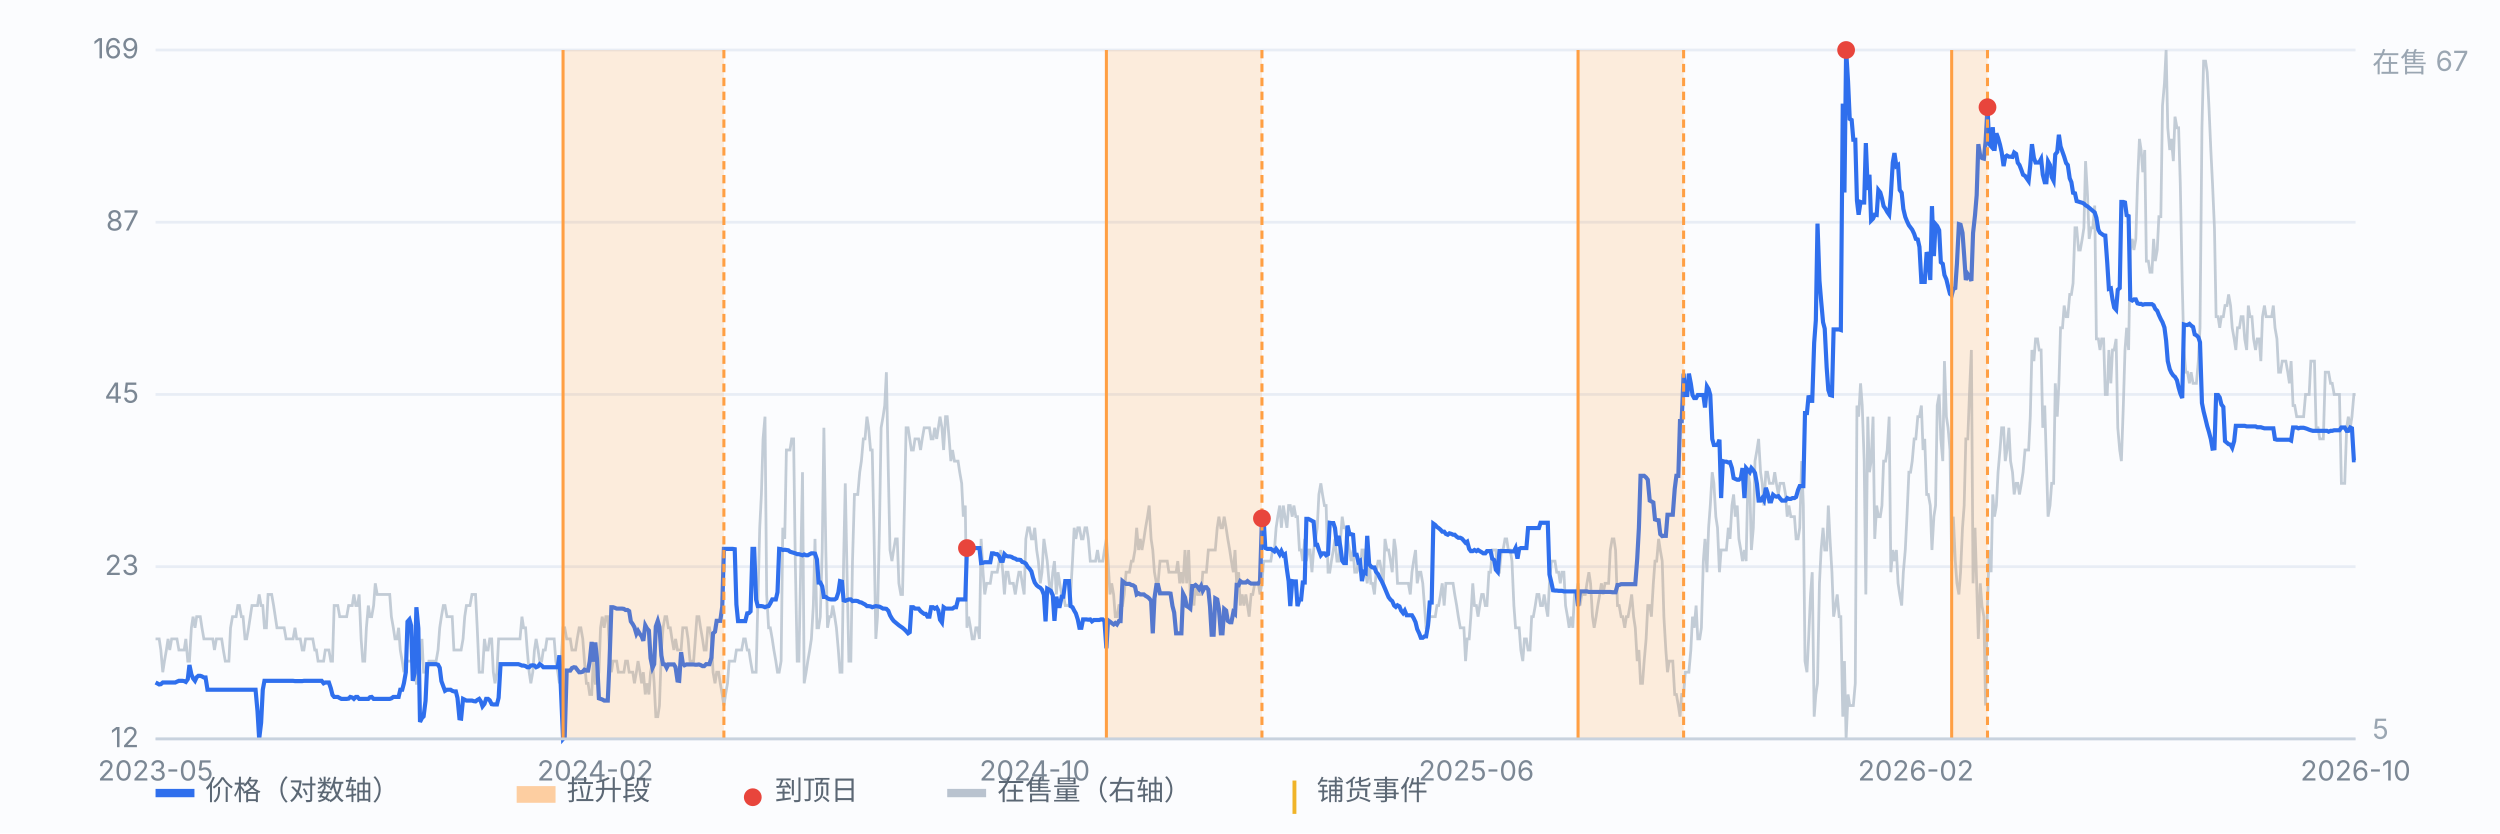
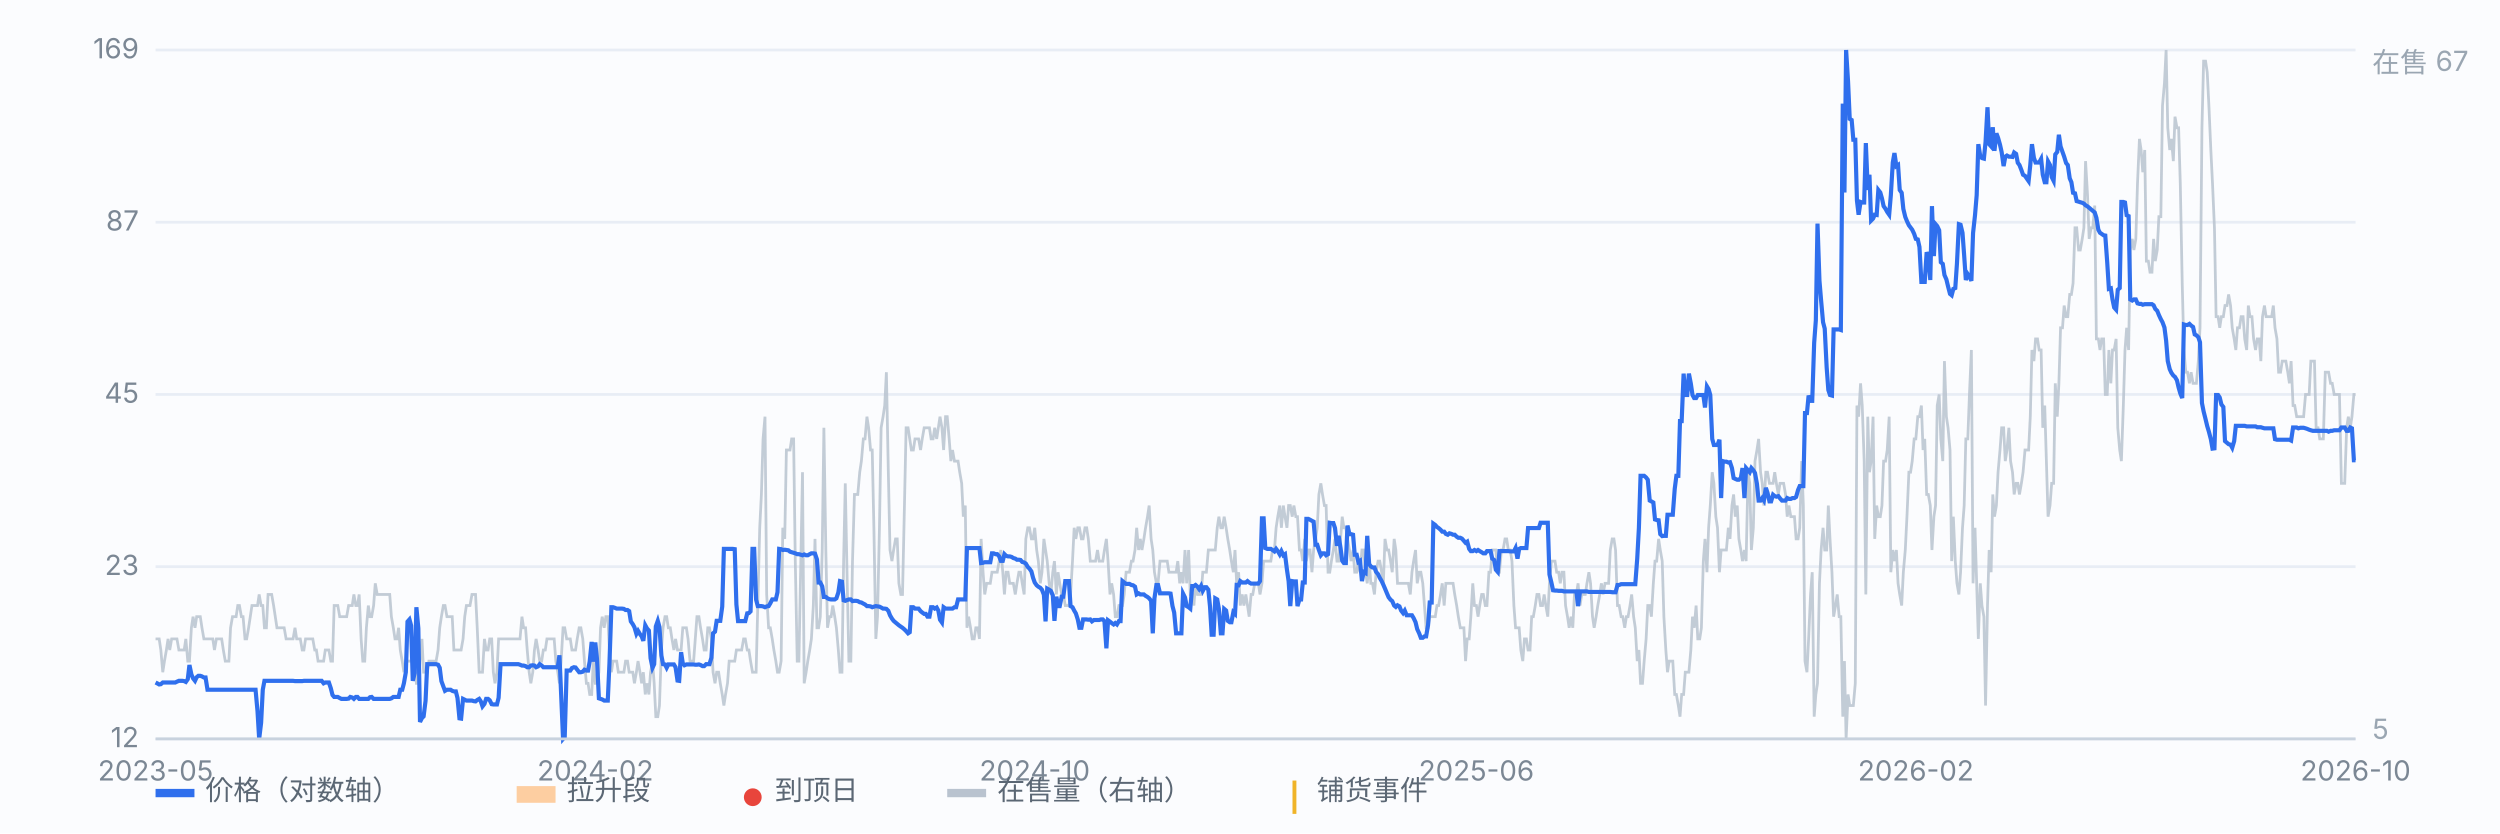
<svg xmlns="http://www.w3.org/2000/svg" viewBox="0 0 900 300" preserveAspectRatio="xMidYMid meet" style="width:100%;max-width:900px;height:auto;display:block" font-family="-apple-system,Segoe UI,Microsoft YaHei,sans-serif" font-size="10">
  <rect x="0" y="0" width="900" height="300" fill="#fbfcfe" />
  <line x1="56" y1="266.0" x2="848" y2="266.0" stroke="#e8edf5" stroke-width="1" />
  <text x="50" y="269.0" text-anchor="end" fill="#7b8794">12</text>
  <line x1="56" y1="204.0" x2="848" y2="204.0" stroke="#e8edf5" stroke-width="1" />
  <text x="50" y="207.0" text-anchor="end" fill="#7b8794">23</text>
  <line x1="56" y1="142.0" x2="848" y2="142.0" stroke="#e8edf5" stroke-width="1" />
  <text x="50" y="145.0" text-anchor="end" fill="#7b8794">45</text>
  <line x1="56" y1="80.0" x2="848" y2="80.0" stroke="#e8edf5" stroke-width="1" />
  <text x="50" y="83.0" text-anchor="end" fill="#7b8794">87</text>
  <line x1="56" y1="18.0" x2="848" y2="18.0" stroke="#e8edf5" stroke-width="1" />
  <text x="50" y="21.0" text-anchor="end" fill="#7b8794">169</text>
  <path d="M56.0 230.0 L56.6 230.0 L57.3 230.0 L57.9 234.0 L58.6 242.0 L59.2 238.0 L59.9 234.0 L60.5 230.0 L61.1 234.0 L61.8 230.0 L62.4 230.0 L63.1 230.0 L63.7 230.0 L64.4 234.0 L65.0 234.0 L65.7 234.0 L66.3 234.0 L66.9 230.0 L67.6 238.0 L68.2 238.0 L68.9 226.0 L69.5 222.0 L70.2 226.0 L70.8 222.0 L71.4 222.0 L72.1 222.0 L72.7 226.0 L73.4 230.0 L74.0 230.0 L74.7 230.0 L75.3 230.0 L75.9 230.0 L76.6 230.0 L77.2 234.0 L77.9 230.0 L78.5 230.0 L79.2 230.0 L79.8 230.0 L80.4 234.0 L81.1 238.0 L81.7 238.0 L82.4 238.0 L83.0 226.0 L83.7 222.0 L84.3 222.0 L85.0 222.0 L85.6 218.0 L86.2 218.0 L86.9 222.0 L87.5 222.0 L88.2 230.0 L88.8 230.0 L89.5 226.0 L90.1 222.0 L90.7 218.0 L91.4 218.0 L92.0 218.0 L92.7 218.0 L93.3 214.0 L94.0 218.0 L94.6 218.0 L95.2 226.0 L95.9 226.0 L96.5 214.0 L97.2 214.0 L97.8 214.0 L98.5 218.0 L99.1 222.0 L99.7 226.0 L100.4 226.0 L101.0 226.0 L101.7 226.0 L102.3 226.0 L103.0 230.0 L103.6 230.0 L104.3 230.0 L104.9 230.0 L105.5 230.0 L106.2 226.0 L106.8 230.0 L107.5 230.0 L108.1 230.0 L108.8 234.0 L109.4 234.0 L110.0 230.0 L110.7 230.0 L111.3 230.0 L112.0 230.0 L112.6 230.0 L113.3 234.0 L113.9 234.0 L114.5 238.0 L115.2 238.0 L115.8 238.0 L116.5 238.0 L117.1 234.0 L117.8 234.0 L118.4 234.0 L119.1 238.0 L119.7 238.0 L120.3 218.0 L121.0 218.0 L121.6 218.0 L122.3 222.0 L122.9 222.0 L123.6 222.0 L124.2 222.0 L124.8 222.0 L125.5 218.0 L126.1 218.0 L126.8 218.0 L127.4 214.0 L128.1 218.0 L128.7 218.0 L129.3 214.0 L130.0 230.0 L130.6 238.0 L131.3 238.0 L131.9 226.0 L132.6 218.0 L133.2 222.0 L133.8 222.0 L134.5 218.0 L135.1 210.0 L135.8 214.0 L136.4 214.0 L137.1 214.0 L137.7 214.0 L138.4 214.0 L139.0 214.0 L139.6 214.0 L140.3 214.0 L140.9 222.0 L141.6 226.0 L142.2 230.0 L142.9 230.0 L143.5 226.0 L144.1 234.0 L144.8 238.0 L145.4 242.0 L146.1 238.0 L146.7 238.0 L147.4 238.0 L148.0 238.0 L148.6 238.0 L149.3 230.0 L149.9 246.0 L150.6 246.0 L151.2 238.0 L151.9 230.0 L152.5 242.0 L153.2 242.0 L153.8 242.0 L154.4 238.0 L155.1 238.0 L155.7 238.0 L156.4 238.0 L157.0 238.0 L157.7 234.0 L158.3 226.0 L158.9 222.0 L159.6 218.0 L160.2 218.0 L160.9 222.0 L161.5 222.0 L162.2 222.0 L162.8 222.0 L163.4 234.0 L164.1 234.0 L164.7 234.0 L165.4 234.0 L166.0 234.0 L166.7 230.0 L167.3 222.0 L167.9 218.0 L168.6 218.0 L169.2 218.0 L169.9 214.0 L170.5 214.0 L171.2 214.0 L171.8 226.0 L172.5 242.0 L173.1 242.0 L173.7 242.0 L174.4 230.0 L175.0 234.0 L175.7 234.0 L176.3 230.0 L177.0 230.0 L177.6 242.0 L178.2 246.0 L178.9 242.0 L179.5 230.0 L180.2 230.0 L180.8 230.0 L181.5 230.0 L182.1 230.0 L182.7 230.0 L183.4 230.0 L184.0 230.0 L184.7 230.0 L185.3 230.0 L186.0 230.0 L186.6 230.0 L187.2 230.0 L187.9 222.0 L188.5 226.0 L189.2 226.0 L189.8 234.0 L190.5 242.0 L191.1 246.0 L191.8 242.0 L192.4 234.0 L193.0 230.0 L193.7 234.0 L194.3 238.0 L195.0 238.0 L195.6 234.0 L196.3 234.0 L196.9 230.0 L197.5 230.0 L198.2 230.0 L198.8 230.0 L199.5 230.0 L200.1 238.0 L200.8 242.0 L201.4 246.0 L202.0 238.0 L202.7 226.0 L203.3 226.0 L204.0 230.0 L204.6 230.0 L205.3 230.0 L205.9 234.0 L206.6 234.0 L207.2 234.0 L207.8 230.0 L208.5 226.0 L209.1 226.0 L209.8 230.0 L210.4 238.0 L211.1 246.0 L211.7 246.0 L212.3 250.0 L213.0 250.0 L213.6 238.0 L214.3 246.0 L214.9 246.0 L215.6 242.0 L216.2 226.0 L216.8 222.0 L217.5 226.0 L218.1 222.0 L218.8 222.0 L219.4 234.0 L220.1 242.0 L220.7 238.0 L221.3 238.0 L222.0 238.0 L222.6 242.0 L223.3 242.0 L223.9 242.0 L224.6 242.0 L225.2 238.0 L225.9 238.0 L226.5 242.0 L227.1 242.0 L227.8 242.0 L228.4 246.0 L229.1 242.0 L229.7 238.0 L230.4 242.0 L231.0 246.0 L231.6 242.0 L232.3 250.0 L232.9 246.0 L233.6 250.0 L234.2 242.0 L234.9 238.0 L235.5 246.0 L236.1 258.0 L236.8 258.0 L237.4 254.0 L238.1 234.0 L238.7 226.0 L239.4 222.0 L240.0 222.0 L240.6 226.0 L241.3 226.0 L241.9 230.0 L242.6 234.0 L243.2 230.0 L243.9 234.0 L244.5 234.0 L245.2 234.0 L245.8 226.0 L246.4 226.0 L247.1 226.0 L247.7 230.0 L248.4 238.0 L249.0 238.0 L249.7 238.0 L250.3 230.0 L250.9 222.0 L251.6 222.0 L252.2 226.0 L252.9 230.0 L253.5 234.0 L254.2 234.0 L254.8 226.0 L255.4 226.0 L256.1 230.0 L256.7 242.0 L257.4 246.0 L258.0 242.0 L258.7 242.0 L259.3 246.0 L260.0 250.0 L260.6 254.0 L261.2 250.0 L261.9 246.0 L262.5 238.0 L263.2 238.0 L263.8 238.0 L264.5 238.0 L265.1 234.0 L265.7 234.0 L266.4 234.0 L267.0 234.0 L267.7 230.0 L268.3 230.0 L269.0 234.0 L269.6 234.0 L270.2 238.0 L270.9 242.0 L271.5 242.0 L272.2 242.0 L272.8 218.0 L273.5 190.0 L274.1 178.0 L274.7 158.0 L275.4 150.0 L276.0 214.0 L276.7 226.0 L277.3 226.0 L278.0 230.0 L278.6 234.0 L279.3 238.0 L279.9 242.0 L280.5 242.0 L281.2 238.0 L281.8 190.0 L282.5 194.0 L283.1 162.0 L283.8 162.0 L284.4 162.0 L285.0 158.0 L285.7 158.0 L286.3 202.0 L287.0 238.0 L287.6 238.0 L288.3 202.0 L288.9 170.0 L289.5 246.0 L290.2 242.0 L290.8 238.0 L291.5 234.0 L292.1 230.0 L292.8 218.0 L293.4 194.0 L294.1 226.0 L294.7 226.0 L295.3 222.0 L296.0 198.0 L296.6 154.0 L297.3 198.0 L297.9 226.0 L298.6 222.0 L299.2 222.0 L299.8 218.0 L300.5 222.0 L301.1 226.0 L301.8 234.0 L302.4 242.0 L303.1 242.0 L303.7 202.0 L304.3 174.0 L305.0 210.0 L305.6 238.0 L306.3 238.0 L306.9 202.0 L307.6 178.0 L308.2 178.0 L308.8 178.0 L309.5 170.0 L310.1 166.0 L310.8 158.0 L311.4 158.0 L312.1 150.0 L312.7 154.0 L313.4 162.0 L314.0 162.0 L314.6 190.0 L315.3 230.0 L315.9 222.0 L316.6 190.0 L317.2 154.0 L317.9 150.0 L318.5 146.0 L319.1 134.0 L319.8 170.0 L320.4 198.0 L321.1 202.0 L321.7 198.0 L322.4 194.0 L323.0 194.0 L323.6 210.0 L324.3 214.0 L324.9 214.0 L325.6 182.0 L326.2 154.0 L326.9 154.0 L327.5 158.0 L328.1 162.0 L328.8 162.0 L329.4 158.0 L330.1 158.0 L330.7 158.0 L331.4 162.0 L332.0 158.0 L332.7 154.0 L333.3 154.0 L333.9 154.0 L334.6 154.0 L335.2 158.0 L335.9 158.0 L336.5 154.0 L337.2 158.0 L337.8 154.0 L338.4 150.0 L339.1 154.0 L339.7 162.0 L340.4 150.0 L341.0 150.0 L341.7 158.0 L342.3 166.0 L342.9 162.0 L343.6 166.0 L344.2 166.0 L344.9 166.0 L345.5 170.0 L346.2 174.0 L346.8 186.0 L347.5 182.0 L348.1 226.0 L348.7 222.0 L349.4 226.0 L350.0 230.0 L350.7 230.0 L351.3 226.0 L352.0 226.0 L352.6 230.0 L353.2 194.0 L353.9 206.0 L354.5 214.0 L355.2 210.0 L355.8 210.0 L356.5 210.0 L357.1 206.0 L357.7 206.0 L358.4 206.0 L359.0 206.0 L359.7 202.0 L360.3 198.0 L361.0 206.0 L361.6 214.0 L362.2 206.0 L362.9 206.0 L363.5 210.0 L364.2 210.0 L364.8 210.0 L365.5 214.0 L366.1 210.0 L366.8 206.0 L367.4 206.0 L368.0 210.0 L368.7 214.0 L369.3 194.0 L370.0 190.0 L370.6 190.0 L371.3 194.0 L371.9 194.0 L372.5 190.0 L373.2 198.0 L373.8 202.0 L374.5 210.0 L375.1 206.0 L375.8 194.0 L376.4 198.0 L377.0 202.0 L377.7 210.0 L378.3 214.0 L379.0 206.0 L379.6 202.0 L380.3 214.0 L380.9 206.0 L381.5 210.0 L382.2 214.0 L382.8 214.0 L383.5 218.0 L384.1 218.0 L384.8 218.0 L385.4 214.0 L386.1 202.0 L386.7 190.0 L387.3 194.0 L388.0 190.0 L388.6 190.0 L389.3 194.0 L389.9 194.0 L390.6 190.0 L391.2 190.0 L391.8 194.0 L392.5 202.0 L393.1 202.0 L393.8 202.0 L394.4 202.0 L395.1 198.0 L395.7 202.0 L396.3 202.0 L397.0 202.0 L397.6 198.0 L398.3 194.0 L398.9 202.0 L399.6 214.0 L400.2 210.0 L400.9 214.0 L401.5 222.0 L402.1 222.0 L402.8 218.0 L403.4 218.0 L404.1 218.0 L404.7 214.0 L405.4 206.0 L406.0 206.0 L406.6 206.0 L407.3 202.0 L407.9 202.0 L408.6 198.0 L409.2 190.0 L409.9 198.0 L410.5 194.0 L411.1 198.0 L411.8 194.0 L412.4 190.0 L413.1 186.0 L413.7 182.0 L414.4 194.0 L415.0 198.0 L415.6 206.0 L416.3 210.0 L416.9 210.0 L417.6 202.0 L418.2 202.0 L418.9 202.0 L419.5 202.0 L420.2 202.0 L420.8 206.0 L421.4 206.0 L422.1 206.0 L422.7 206.0 L423.4 206.0 L424.0 202.0 L424.7 210.0 L425.3 206.0 L425.9 210.0 L426.6 198.0 L427.2 210.0 L427.9 198.0 L428.5 214.0 L429.2 214.0 L429.8 218.0 L430.4 210.0 L431.1 214.0 L431.7 214.0 L432.4 214.0 L433.0 206.0 L433.7 206.0 L434.3 206.0 L435.0 198.0 L435.6 198.0 L436.2 198.0 L436.9 198.0 L437.5 198.0 L438.2 190.0 L438.8 186.0 L439.5 190.0 L440.1 190.0 L440.7 186.0 L441.4 190.0 L442.0 194.0 L442.7 198.0 L443.3 202.0 L444.0 206.0 L444.6 198.0 L445.2 210.0 L445.9 206.0 L446.5 218.0 L447.2 214.0 L447.8 218.0 L448.5 214.0 L449.1 218.0 L449.7 222.0 L450.4 214.0 L451.0 214.0 L451.7 210.0 L452.3 210.0 L453.0 210.0 L453.6 214.0 L454.3 210.0 L454.9 202.0 L455.5 202.0 L456.2 202.0 L456.8 202.0 L457.5 202.0 L458.1 198.0 L458.8 198.0 L459.4 190.0 L460.0 186.0 L460.7 182.0 L461.3 190.0 L462.0 182.0 L462.6 186.0 L463.3 190.0 L463.9 182.0 L464.5 182.0 L465.2 186.0 L465.8 182.0 L466.5 186.0 L467.1 186.0 L467.8 198.0 L468.4 198.0 L469.0 202.0 L469.7 194.0 L470.3 202.0 L471.0 198.0 L471.6 198.0 L472.3 206.0 L472.9 198.0 L473.6 194.0 L474.2 190.0 L474.8 178.0 L475.5 174.0 L476.1 178.0 L476.8 182.0 L477.4 182.0 L478.1 206.0 L478.7 206.0 L479.3 202.0 L480.0 198.0 L480.6 194.0 L481.3 202.0 L481.9 202.0 L482.6 194.0 L483.2 186.0 L483.8 190.0 L484.5 190.0 L485.1 194.0 L485.8 198.0 L486.4 202.0 L487.1 198.0 L487.7 206.0 L488.4 206.0 L489.0 202.0 L489.6 206.0 L490.3 198.0 L490.9 198.0 L491.6 206.0 L492.2 210.0 L492.9 202.0 L493.5 210.0 L494.1 210.0 L494.8 214.0 L495.4 206.0 L496.1 202.0 L496.7 202.0 L497.4 206.0 L498.0 210.0 L498.6 194.0 L499.3 198.0 L499.9 198.0 L500.6 202.0 L501.2 206.0 L501.9 194.0 L502.5 198.0 L503.1 210.0 L503.8 210.0 L504.4 210.0 L505.1 210.0 L505.7 210.0 L506.4 210.0 L507.0 210.0 L507.7 214.0 L508.3 206.0 L508.9 202.0 L509.6 198.0 L510.2 210.0 L510.9 206.0 L511.5 206.0 L512.2 210.0 L512.8 218.0 L513.4 226.0 L514.1 226.0 L514.7 222.0 L515.4 222.0 L516.0 222.0 L516.7 222.0 L517.3 218.0 L517.9 218.0 L518.6 214.0 L519.2 210.0 L519.9 218.0 L520.5 210.0 L521.2 210.0 L521.8 210.0 L522.5 210.0 L523.1 210.0 L523.7 214.0 L524.4 218.0 L525.0 222.0 L525.7 226.0 L526.3 226.0 L527.0 226.0 L527.6 238.0 L528.2 230.0 L528.9 230.0 L529.5 222.0 L530.2 210.0 L530.8 218.0 L531.5 218.0 L532.1 222.0 L532.7 218.0 L533.4 214.0 L534.0 214.0 L534.7 218.0 L535.3 218.0 L536.0 206.0 L536.6 206.0 L537.2 198.0 L537.9 198.0 L538.5 198.0 L539.2 206.0 L539.8 206.0 L540.5 198.0 L541.1 198.0 L541.8 194.0 L542.4 194.0 L543.0 198.0 L543.7 198.0 L544.3 202.0 L545.0 218.0 L545.6 226.0 L546.3 226.0 L546.9 226.0 L547.5 234.0 L548.2 238.0 L548.8 230.0 L549.5 230.0 L550.1 234.0 L550.8 234.0 L551.4 222.0 L552.0 222.0 L552.7 218.0 L553.3 214.0 L554.0 214.0 L554.6 218.0 L555.3 218.0 L555.9 214.0 L556.5 218.0 L557.2 222.0 L557.8 210.0 L558.5 202.0 L559.1 202.0 L559.8 202.0 L560.4 206.0 L561.1 206.0 L561.7 210.0 L562.3 206.0 L563.0 206.0 L563.6 218.0 L564.3 222.0 L564.9 226.0 L565.6 222.0 L566.2 226.0 L566.8 214.0 L567.5 214.0 L568.1 210.0 L568.8 218.0 L569.4 214.0 L570.1 214.0 L570.7 214.0 L571.3 210.0 L572.0 206.0 L572.6 210.0 L573.3 222.0 L573.9 226.0 L574.6 222.0 L575.2 218.0 L575.9 214.0 L576.5 210.0 L577.1 214.0 L577.8 210.0 L578.4 210.0 L579.1 210.0 L579.7 198.0 L580.4 194.0 L581.0 194.0 L581.6 198.0 L582.3 218.0 L582.9 218.0 L583.6 222.0 L584.2 222.0 L584.9 226.0 L585.5 222.0 L586.1 222.0 L586.8 218.0 L587.4 214.0 L588.1 222.0 L588.7 226.0 L589.4 238.0 L590.0 234.0 L590.6 246.0 L591.3 246.0 L591.9 238.0 L592.6 230.0 L593.2 218.0 L593.9 218.0 L594.5 222.0 L595.2 210.0 L595.8 202.0 L596.4 202.0 L597.1 194.0 L597.7 198.0 L598.4 202.0 L599.0 222.0 L599.7 234.0 L600.3 242.0 L600.9 238.0 L601.6 238.0 L602.2 238.0 L602.9 250.0 L603.5 250.0 L604.2 254.0 L604.8 258.0 L605.4 250.0 L606.1 250.0 L606.7 242.0 L607.4 242.0 L608.0 242.0 L608.7 234.0 L609.3 222.0 L609.9 226.0 L610.6 218.0 L611.2 230.0 L611.9 230.0 L612.5 226.0 L613.2 202.0 L613.8 194.0 L614.5 206.0 L615.1 190.0 L615.7 182.0 L616.4 170.0 L617.0 174.0 L617.7 186.0 L618.3 190.0 L619.0 206.0 L619.6 198.0 L620.2 198.0 L620.9 198.0 L621.5 198.0 L622.2 190.0 L622.8 194.0 L623.5 182.0 L624.1 178.0 L624.7 186.0 L625.4 182.0 L626.0 194.0 L626.7 198.0 L627.3 202.0 L628.0 198.0 L628.6 202.0 L629.3 170.0 L629.9 174.0 L630.5 198.0 L631.2 190.0 L631.8 166.0 L632.5 162.0 L633.1 158.0 L633.8 170.0 L634.4 174.0 L635.0 182.0 L635.7 170.0 L636.3 170.0 L637.0 174.0 L637.6 174.0 L638.3 174.0 L638.9 170.0 L639.5 174.0 L640.2 178.0 L640.8 174.0 L641.5 174.0 L642.1 174.0 L642.8 178.0 L643.4 186.0 L644.0 182.0 L644.7 186.0 L645.3 186.0 L646.0 186.0 L646.6 194.0 L647.3 194.0 L647.9 190.0 L648.6 166.0 L649.2 182.0 L649.8 238.0 L650.5 242.0 L651.1 230.0 L651.8 214.0 L652.4 206.0 L653.1 258.0 L653.7 250.0 L654.3 246.0 L655.0 210.0 L655.6 198.0 L656.3 190.0 L656.9 198.0 L657.6 198.0 L658.2 182.0 L658.8 194.0 L659.5 206.0 L660.1 222.0 L660.8 218.0 L661.4 214.0 L662.1 222.0 L662.7 222.0 L663.4 258.0 L664.0 238.0 L664.6 266.0 L665.3 250.0 L665.9 254.0 L666.6 254.0 L667.2 254.0 L667.9 246.0 L668.5 146.0 L669.1 150.0 L669.8 138.0 L670.4 146.0 L671.1 166.0 L671.7 214.0 L672.4 150.0 L673.0 170.0 L673.6 166.0 L674.3 150.0 L674.9 194.0 L675.6 182.0 L676.2 186.0 L676.9 186.0 L677.5 182.0 L678.1 166.0 L678.8 166.0 L679.4 162.0 L680.1 150.0 L680.7 206.0 L681.4 198.0 L682.0 202.0 L682.7 198.0 L683.3 210.0 L683.9 214.0 L684.6 218.0 L685.2 206.0 L685.9 198.0 L686.5 186.0 L687.2 170.0 L687.8 170.0 L688.4 166.0 L689.1 158.0 L689.7 158.0 L690.4 150.0 L691.0 150.0 L691.7 146.0 L692.3 162.0 L692.9 158.0 L693.6 178.0 L694.2 178.0 L694.9 182.0 L695.5 198.0 L696.2 186.0 L696.8 182.0 L697.4 146.0 L698.1 142.0 L698.7 158.0 L699.4 166.0 L700.0 130.0 L700.7 150.0 L701.3 154.0 L702.0 162.0 L702.6 202.0 L703.2 186.0 L703.9 202.0 L704.5 210.0 L705.2 214.0 L705.8 206.0 L706.5 190.0 L707.1 182.0 L707.7 158.0 L708.4 158.0 L709.0 142.0 L709.7 126.0 L710.3 210.0 L711.0 190.0 L711.6 210.0 L712.2 230.0 L712.9 210.0 L713.5 218.0 L714.2 222.0 L714.8 254.0 L715.5 218.0 L716.1 198.0 L716.8 206.0 L717.4 178.0 L718.0 186.0 L718.7 182.0 L719.3 170.0 L720.0 162.0 L720.6 154.0 L721.3 154.0 L721.9 166.0 L722.5 162.0 L723.2 154.0 L723.8 166.0 L724.5 170.0 L725.1 178.0 L725.8 174.0 L726.4 174.0 L727.0 178.0 L727.7 174.0 L728.3 170.0 L729.0 162.0 L729.6 162.0 L730.3 162.0 L730.9 150.0 L731.5 126.0 L732.2 130.0 L732.8 122.0 L733.5 122.0 L734.1 126.0 L734.8 126.0 L735.4 154.0 L736.1 146.0 L736.7 166.0 L737.3 186.0 L738.0 182.0 L738.6 174.0 L739.3 174.0 L739.9 138.0 L740.6 150.0 L741.2 138.0 L741.8 118.0 L742.5 118.0 L743.1 110.0 L743.8 114.0 L744.4 114.0 L745.1 106.0 L745.7 106.0 L746.3 102.0 L747.0 82.0 L747.6 82.0 L748.3 90.0 L748.9 90.0 L749.6 86.0 L750.2 82.0 L750.8 58.0 L751.5 70.0 L752.1 86.0 L752.8 82.0 L753.4 82.0 L754.1 74.0 L754.7 122.0 L755.4 122.0 L756.0 126.0 L756.6 122.0 L757.3 122.0 L757.9 142.0 L758.6 142.0 L759.2 126.0 L759.9 138.0 L760.5 126.0 L761.1 126.0 L761.8 122.0 L762.4 154.0 L763.1 162.0 L763.7 166.0 L764.4 146.0 L765.0 126.0 L765.6 118.0 L766.3 126.0 L766.9 90.0 L767.6 86.0 L768.2 90.0 L768.9 86.0 L769.5 66.0 L770.2 50.0 L770.8 54.0 L771.4 62.0 L772.1 54.0 L772.7 94.0 L773.4 94.0 L774.0 98.0 L774.7 98.0 L775.3 86.0 L775.9 94.0 L776.6 90.0 L777.2 78.0 L777.9 78.0 L778.5 38.0 L779.2 30.0 L779.8 18.0 L780.4 46.0 L781.1 54.0 L781.7 50.0 L782.4 58.0 L783.0 42.0 L783.7 46.0 L784.3 46.0 L784.9 66.0 L785.6 102.0 L786.2 126.0 L786.9 134.0 L787.5 134.0 L788.2 138.0 L788.8 134.0 L789.5 138.0 L790.1 138.0 L790.7 138.0 L791.4 130.0 L792.0 118.0 L792.7 46.0 L793.3 22.0 L794.0 22.0 L794.6 26.0 L795.2 38.0 L795.9 54.0 L796.5 66.0 L797.2 82.0 L797.8 114.0 L798.5 114.0 L799.1 118.0 L799.7 114.0 L800.4 114.0 L801.0 110.0 L801.7 110.0 L802.3 106.0 L803.0 110.0 L803.6 118.0 L804.3 122.0 L804.9 126.0 L805.5 118.0 L806.2 118.0 L806.8 114.0 L807.5 114.0 L808.1 122.0 L808.8 126.0 L809.4 110.0 L810.0 114.0 L810.7 114.0 L811.3 122.0 L812.0 126.0 L812.6 122.0 L813.3 122.0 L813.9 130.0 L814.5 114.0 L815.2 110.0 L815.8 114.0 L816.5 114.0 L817.1 114.0 L817.8 114.0 L818.4 110.0 L819.0 118.0 L819.7 122.0 L820.3 134.0 L821.0 134.0 L821.6 130.0 L822.3 130.0 L822.9 130.0 L823.6 134.0 L824.2 138.0 L824.8 130.0 L825.5 146.0 L826.1 146.0 L826.8 150.0 L827.4 150.0 L828.1 150.0 L828.7 150.0 L829.3 150.0 L830.0 142.0 L830.6 142.0 L831.3 142.0 L831.9 130.0 L832.6 130.0 L833.2 130.0 L833.8 154.0 L834.5 154.0 L835.1 158.0 L835.8 158.0 L836.4 158.0 L837.1 134.0 L837.7 134.0 L838.3 134.0 L839.0 138.0 L839.6 138.0 L840.3 142.0 L840.9 142.0 L841.6 142.0 L842.2 142.0 L842.9 174.0 L843.5 174.0 L844.1 174.0 L844.8 154.0 L845.4 150.0 L846.1 154.0 L846.7 150.0 L847.4 142.0 L848.0 142.0" fill="none" stroke="#b9c3cf" stroke-width="1" opacity="0.85" />
  <text x="854" y="26" fill="#9aa6b2">在售 67</text>
  <text x="854" y="266" fill="#9aa6b2">5</text>
  <path d="M56.0 245.7 L56.6 246.0 L57.3 246.4 L57.9 246.3 L58.6 245.7 L59.2 245.7 L59.9 245.7 L60.5 245.7 L61.1 245.7 L61.8 245.7 L62.4 245.7 L63.1 245.7 L63.7 245.4 L64.4 245.1 L65.0 245.1 L65.7 245.1 L66.3 245.2 L66.9 245.5 L67.6 244.5 L68.2 239.4 L68.9 242.8 L69.5 244.2 L70.2 245.1 L70.8 243.8 L71.4 243.3 L72.1 243.3 L72.7 243.5 L73.4 243.9 L74.0 243.9 L74.7 248.3 L75.3 248.3 L75.9 248.3 L76.6 248.3 L77.2 248.3 L77.9 248.3 L78.5 248.3 L79.2 248.3 L79.8 248.3 L80.4 248.3 L81.1 248.3 L81.7 248.3 L82.4 248.3 L83.0 248.3 L83.7 248.3 L84.3 248.3 L85.0 248.3 L85.6 248.3 L86.2 248.3 L86.9 248.3 L87.5 248.3 L88.2 248.3 L88.8 248.3 L89.5 248.3 L90.1 248.3 L90.7 248.3 L91.4 248.3 L92.0 248.3 L92.7 256.0 L93.3 266.0 L94.0 260.2 L94.6 248.3 L95.2 245.1 L95.9 245.1 L96.5 245.1 L97.2 245.1 L97.8 245.1 L98.5 245.1 L99.1 245.1 L99.7 245.1 L100.4 245.1 L101.0 245.1 L101.7 245.1 L102.3 245.1 L103.0 245.1 L103.6 245.1 L104.3 245.1 L104.9 245.1 L105.5 245.1 L106.2 245.2 L106.8 245.2 L107.5 245.2 L108.1 245.2 L108.8 245.2 L109.4 245.1 L110.0 245.1 L110.7 245.1 L111.3 245.1 L112.0 245.1 L112.6 245.1 L113.3 245.1 L113.9 245.1 L114.5 245.1 L115.2 245.1 L115.8 245.1 L116.5 246.0 L117.1 245.7 L117.8 245.7 L118.4 245.7 L119.1 247.8 L119.7 250.2 L120.3 250.9 L121.0 250.9 L121.6 250.9 L122.3 251.3 L122.9 251.6 L123.6 251.6 L124.2 251.6 L124.8 251.6 L125.5 251.5 L126.1 250.9 L126.8 251.1 L127.4 251.6 L128.1 250.9 L128.7 250.9 L129.3 251.6 L130.0 251.6 L130.6 251.6 L131.3 251.6 L131.9 251.6 L132.6 251.6 L133.2 251.0 L133.8 250.9 L134.5 251.6 L135.1 251.6 L135.8 251.6 L136.4 251.6 L137.1 251.6 L137.7 251.6 L138.4 251.6 L139.0 251.6 L139.6 251.6 L140.3 251.6 L140.9 251.4 L141.6 250.9 L142.2 250.9 L142.9 250.9 L143.5 250.9 L144.1 248.3 L144.8 248.3 L145.4 246.0 L146.1 242.0 L146.7 223.8 L147.4 223.0 L148.0 225.2 L148.6 245.1 L149.3 242.3 L149.9 218.6 L150.6 226.2 L151.2 259.9 L151.9 258.5 L152.5 257.9 L153.2 252.3 L153.8 239.1 L154.4 239.1 L155.1 239.1 L155.7 239.1 L156.4 239.1 L157.0 239.1 L157.7 239.3 L158.3 240.4 L158.9 245.2 L159.6 247.1 L160.2 248.7 L160.9 248.3 L161.5 248.3 L162.2 248.3 L162.8 248.7 L163.4 248.9 L164.1 248.9 L164.7 251.3 L165.4 258.6 L166.0 258.7 L166.7 251.6 L167.3 251.9 L167.9 252.2 L168.6 252.2 L169.2 252.2 L169.9 252.2 L170.5 252.4 L171.2 252.5 L171.8 252.0 L172.5 251.6 L173.1 252.5 L173.7 254.3 L174.4 253.4 L175.0 251.6 L175.7 251.6 L176.3 252.1 L177.0 253.5 L177.6 253.6 L178.2 253.6 L178.9 253.6 L179.5 251.2 L180.2 239.1 L180.8 239.1 L181.5 239.1 L182.1 239.1 L182.7 239.1 L183.4 239.1 L184.0 239.1 L184.7 239.1 L185.3 239.1 L186.0 239.1 L186.6 239.1 L187.2 239.3 L187.9 239.6 L188.5 239.6 L189.2 239.8 L189.8 240.2 L190.5 240.2 L191.1 239.6 L191.8 239.5 L192.4 239.6 L193.0 240.2 L193.7 239.9 L194.3 239.1 L195.0 239.6 L195.6 240.2 L196.3 240.2 L196.9 240.2 L197.5 240.2 L198.2 240.2 L198.8 240.2 L199.5 240.2 L200.1 240.2 L200.8 240.2 L201.4 235.9 L202.0 249.8 L202.7 266.0 L203.3 265.3 L204.0 241.4 L204.6 241.4 L205.3 241.4 L205.9 240.5 L206.6 240.2 L207.2 240.3 L207.8 241.1 L208.5 242.0 L209.1 242.0 L209.8 241.8 L210.4 241.1 L211.1 241.4 L211.7 241.4 L212.3 238.1 L213.0 231.1 L213.6 238.2 L214.3 231.3 L214.9 237.1 L215.6 251.4 L216.2 251.6 L216.8 251.8 L217.5 252.2 L218.1 252.2 L218.8 252.2 L219.4 238.9 L220.1 218.6 L220.7 218.6 L221.3 218.8 L222.0 219.1 L222.6 219.1 L223.3 219.1 L223.9 219.1 L224.6 219.2 L225.2 219.6 L225.9 219.6 L226.5 220.0 L227.1 223.7 L227.8 224.7 L228.4 225.8 L229.1 228.2 L229.7 227.1 L230.4 228.3 L231.0 229.1 L231.6 230.7 L232.3 225.1 L232.9 226.2 L233.6 227.0 L234.2 236.9 L234.9 240.4 L235.5 239.1 L236.1 225.5 L236.8 223.5 L237.4 225.7 L238.1 236.0 L238.7 239.1 L239.4 239.2 L240.0 240.4 L240.6 239.2 L241.3 239.2 L241.9 239.2 L242.6 239.2 L243.2 240.2 L243.9 245.0 L244.5 245.1 L245.2 234.8 L245.8 238.8 L246.4 239.5 L247.1 239.2 L247.7 239.2 L248.4 239.2 L249.0 239.2 L249.7 239.2 L250.3 239.3 L250.9 239.3 L251.6 239.2 L252.2 239.4 L252.9 239.8 L253.5 239.8 L254.2 239.1 L254.8 239.1 L255.4 239.1 L256.1 236.8 L256.7 228.0 L257.4 227.4 L258.0 223.5 L258.7 223.5 L259.3 223.5 L260.0 218.4 L260.6 197.6 L261.2 197.6 L261.9 197.6 L262.5 197.6 L263.2 197.6 L263.8 197.6 L264.5 197.7 L265.1 217.6 L265.7 223.6 L266.4 223.6 L267.0 223.6 L267.7 223.6 L268.3 223.6 L269.0 220.8 L269.6 220.7 L270.2 220.1 L270.9 197.6 L271.5 197.6 L272.2 215.9 L272.8 218.2 L273.5 218.2 L274.1 218.2 L274.7 218.3 L275.4 218.6 L276.0 218.3 L276.7 218.2 L277.3 217.2 L278.0 215.8 L278.6 215.8 L279.3 215.8 L279.9 213.2 L280.5 197.6 L281.2 197.7 L281.8 198.0 L282.5 197.9 L283.1 198.0 L283.8 198.1 L284.4 198.6 L285.0 198.8 L285.7 199.0 L286.3 199.2 L287.0 199.5 L287.6 199.5 L288.3 199.7 L288.9 199.9 L289.5 199.6 L290.2 199.9 L290.8 199.9 L291.5 199.5 L292.1 199.2 L292.8 199.2 L293.4 199.3 L294.1 201.4 L294.7 209.7 L295.3 209.7 L296.0 211.1 L296.6 214.9 L297.3 214.9 L297.9 215.4 L298.6 215.7 L299.2 215.8 L299.8 215.8 L300.5 215.8 L301.1 215.4 L301.8 213.3 L302.4 209.2 L303.1 209.4 L303.7 216.1 L304.3 216.3 L305.0 216.0 L305.6 215.8 L306.3 215.8 L306.9 216.4 L307.6 216.3 L308.2 216.3 L308.8 216.4 L309.5 216.8 L310.1 216.9 L310.8 217.3 L311.4 217.6 L312.1 218.2 L312.7 218.2 L313.4 218.3 L314.0 218.6 L314.6 218.4 L315.3 218.2 L315.9 218.3 L316.6 218.4 L317.2 218.7 L317.9 219.1 L318.5 219.1 L319.1 219.2 L319.8 219.9 L320.4 221.5 L321.1 222.7 L321.7 223.5 L322.4 224.1 L323.0 224.6 L323.6 225.1 L324.3 225.6 L324.9 226.0 L325.6 226.6 L326.2 227.2 L326.9 228.0 L327.5 227.6 L328.1 218.6 L328.8 218.6 L329.4 219.1 L330.1 219.1 L330.7 219.1 L331.4 220.0 L332.0 220.5 L332.7 221.0 L333.3 221.0 L333.9 222.0 L334.6 222.0 L335.2 218.6 L335.9 218.6 L336.5 219.1 L337.2 218.7 L337.8 219.8 L338.4 223.1 L339.1 224.1 L339.7 218.6 L340.4 219.1 L341.0 219.1 L341.7 219.1 L342.3 219.1 L342.9 219.1 L343.6 218.6 L344.2 218.6 L344.9 215.8 L345.5 215.8 L346.2 215.8 L346.8 215.8 L347.5 215.8 L348.1 197.3 L348.7 197.3 L349.4 197.3 L350.0 197.3 L350.7 197.3 L351.3 197.3 L352.0 197.3 L352.6 197.3 L353.2 202.7 L353.9 202.6 L354.5 202.4 L355.2 202.4 L355.8 202.4 L356.5 202.4 L357.1 199.2 L357.7 199.2 L358.4 199.5 L359.0 199.5 L359.7 200.3 L360.3 201.9 L361.0 201.9 L361.6 199.5 L362.2 200.1 L362.9 200.3 L363.5 200.3 L364.2 200.5 L364.8 200.9 L365.5 201.1 L366.1 201.5 L366.8 201.5 L367.4 201.6 L368.0 202.3 L368.7 202.5 L369.3 202.9 L370.0 204.1 L370.6 204.7 L371.3 205.7 L371.9 208.0 L372.5 209.7 L373.2 210.7 L373.8 211.2 L374.5 211.6 L375.1 212.3 L375.8 214.1 L376.4 223.7 L377.0 211.9 L377.7 212.3 L378.3 212.7 L379.0 214.3 L379.6 223.5 L380.3 214.8 L380.9 218.2 L381.5 218.2 L382.2 214.8 L382.8 214.8 L383.5 209.2 L384.1 209.2 L384.8 209.2 L385.4 218.2 L386.1 218.6 L386.7 219.8 L387.3 220.8 L388.0 223.0 L388.6 226.0 L389.3 226.0 L389.9 223.0 L390.6 223.0 L391.2 223.0 L391.8 223.1 L392.5 223.0 L393.1 223.7 L393.8 223.2 L394.4 223.2 L395.1 223.2 L395.7 223.2 L396.3 223.0 L397.0 223.0 L397.6 223.6 L398.3 233.4 L398.9 223.3 L399.6 223.8 L400.2 224.3 L400.9 224.8 L401.5 224.3 L402.1 224.8 L402.8 223.6 L403.4 223.6 L404.1 209.2 L404.7 209.7 L405.4 210.2 L406.0 210.2 L406.6 210.2 L407.3 210.6 L407.9 210.7 L408.6 211.2 L409.2 214.0 L409.9 213.6 L410.5 214.0 L411.1 214.0 L411.8 214.0 L412.4 214.5 L413.1 214.9 L413.7 215.4 L414.4 216.3 L415.0 228.0 L415.6 215.4 L416.3 210.6 L416.9 210.6 L417.6 213.6 L418.2 213.6 L418.9 213.6 L419.5 213.6 L420.2 213.6 L420.8 213.6 L421.4 213.7 L422.1 218.2 L422.7 220.5 L423.4 228.0 L424.0 228.0 L424.7 228.0 L425.3 228.0 L425.9 213.7 L426.6 215.1 L427.2 218.2 L427.9 218.6 L428.5 219.1 L429.2 211.0 L429.8 211.0 L430.4 210.6 L431.1 211.2 L431.7 212.1 L432.4 210.9 L433.0 212.7 L433.7 211.4 L434.3 211.4 L435.0 212.3 L435.6 218.3 L436.2 228.5 L436.9 228.5 L437.5 215.4 L438.2 215.8 L438.8 219.2 L439.5 228.0 L440.1 228.0 L440.7 219.2 L441.4 219.8 L442.0 223.5 L442.7 224.0 L443.3 224.0 L444.0 220.4 L444.6 221.0 L445.2 210.6 L445.9 210.7 L446.5 209.2 L447.2 209.7 L447.8 209.7 L448.5 209.7 L449.1 209.2 L449.7 209.7 L450.4 210.1 L451.0 210.1 L451.7 210.1 L452.3 210.1 L453.0 210.1 L453.6 209.2 L454.3 186.6 L454.9 186.6 L455.5 197.3 L456.2 197.6 L456.8 197.6 L457.5 197.6 L458.1 198.0 L458.8 198.5 L459.4 197.6 L460.0 198.4 L460.7 199.6 L461.3 198.4 L462.0 199.9 L462.6 199.5 L463.3 205.1 L463.9 209.2 L464.5 218.2 L465.2 209.2 L465.8 209.3 L466.5 209.3 L467.1 218.2 L467.8 215.8 L468.4 215.8 L469.0 209.7 L469.7 209.7 L470.3 186.8 L471.0 186.8 L471.6 187.1 L472.3 187.5 L472.9 187.8 L473.6 196.1 L474.2 196.1 L474.8 198.0 L475.5 199.9 L476.1 199.2 L476.8 199.2 L477.4 199.9 L478.1 199.5 L478.7 188.2 L479.3 188.3 L480.0 188.3 L480.6 190.1 L481.3 196.5 L481.9 192.9 L482.6 197.3 L483.2 201.9 L483.8 202.7 L484.5 202.7 L485.1 189.2 L485.8 192.3 L486.4 192.3 L487.1 192.5 L487.7 199.7 L488.4 199.7 L489.0 202.3 L489.6 201.9 L490.3 209.2 L490.9 205.9 L491.6 206.3 L492.2 192.9 L492.9 203.1 L493.5 203.9 L494.1 204.3 L494.8 204.3 L495.4 205.9 L496.1 206.7 L496.7 208.0 L497.4 209.2 L498.0 210.5 L498.6 211.9 L499.3 213.6 L499.9 215.0 L500.6 215.9 L501.2 216.4 L501.9 218.0 L502.5 218.5 L503.1 217.9 L503.8 218.3 L504.4 219.8 L505.1 220.7 L505.7 219.8 L506.4 221.5 L507.0 221.5 L507.7 221.5 L508.3 221.5 L508.9 222.5 L509.6 224.0 L510.2 226.5 L510.9 228.0 L511.5 229.6 L512.2 229.6 L512.8 229.1 L513.4 229.1 L514.1 225.0 L514.7 216.9 L515.4 216.9 L516.0 188.5 L516.7 189.0 L517.3 189.7 L517.9 190.1 L518.6 190.7 L519.2 191.4 L519.9 191.4 L520.5 192.2 L521.2 192.5 L521.8 192.0 L522.5 192.2 L523.1 192.5 L523.7 192.5 L524.4 193.2 L525.0 193.6 L525.7 193.6 L526.3 193.9 L527.0 194.7 L527.6 195.4 L528.2 195.0 L528.9 197.6 L529.5 198.4 L530.2 198.4 L530.8 198.0 L531.5 198.4 L532.1 198.0 L532.7 198.4 L533.4 198.8 L534.0 199.2 L534.7 199.2 L535.3 198.4 L536.0 198.4 L536.6 198.4 L537.2 201.1 L537.9 201.6 L538.5 205.1 L539.2 205.9 L539.8 198.4 L540.5 198.4 L541.1 198.4 L541.8 198.4 L542.4 198.4 L543.0 198.4 L543.7 198.5 L544.3 198.5 L545.0 198.5 L545.6 197.3 L546.3 201.1 L546.9 197.6 L547.5 197.3 L548.2 197.3 L548.8 197.3 L549.5 197.3 L550.1 190.1 L550.8 190.1 L551.4 190.1 L552.0 190.1 L552.7 190.1 L553.3 190.1 L554.0 190.1 L554.6 188.2 L555.3 188.2 L555.9 188.2 L556.5 188.2 L557.2 188.2 L557.8 206.8 L558.5 209.7 L559.1 212.5 L559.8 212.6 L560.4 212.6 L561.1 212.7 L561.7 212.7 L562.3 212.7 L563.0 212.9 L563.6 212.9 L564.3 212.9 L564.9 212.9 L565.6 212.9 L566.2 212.9 L566.8 212.9 L567.5 212.9 L568.1 218.2 L568.8 212.9 L569.4 212.9 L570.1 212.9 L570.7 212.9 L571.3 212.9 L572.0 213.1 L572.6 213.1 L573.3 213.1 L573.9 213.1 L574.6 213.1 L575.2 213.1 L575.9 213.1 L576.5 213.1 L577.1 213.1 L577.8 213.1 L578.4 213.1 L579.1 213.1 L579.7 213.1 L580.4 213.2 L581.0 213.2 L581.6 213.2 L582.3 210.6 L582.9 210.6 L583.6 210.3 L584.2 210.3 L584.9 210.3 L585.5 210.3 L586.1 210.3 L586.8 210.3 L587.4 210.3 L588.1 210.3 L588.7 210.3 L589.4 201.1 L590.0 190.1 L590.6 171.3 L591.3 171.3 L591.9 171.3 L592.6 171.9 L593.2 172.7 L593.9 180.2 L594.5 180.5 L595.2 180.9 L595.8 187.0 L596.4 187.2 L597.1 187.3 L597.7 192.3 L598.4 193.0 L599.0 192.9 L599.7 192.9 L600.3 185.3 L600.9 185.3 L601.6 185.3 L602.2 185.3 L602.9 176.0 L603.5 171.3 L604.2 171.3 L604.8 151.6 L605.4 151.6 L606.1 134.5 L606.7 142.2 L607.4 142.2 L608.0 134.5 L608.7 138.1 L609.3 142.2 L609.9 143.3 L610.6 143.3 L611.2 142.2 L611.9 142.2 L612.5 142.2 L613.2 142.2 L613.8 146.7 L614.5 139.1 L615.1 140.1 L615.7 142.2 L616.4 158.0 L617.0 160.2 L617.7 160.2 L618.3 160.2 L619.0 158.3 L619.6 179.3 L620.2 166.0 L620.9 166.2 L621.5 166.2 L622.2 166.5 L622.8 166.4 L623.5 168.5 L624.1 172.1 L624.7 172.4 L625.4 172.7 L626.0 172.7 L626.7 172.1 L627.3 168.5 L628.0 179.3 L628.6 168.5 L629.3 169.3 L629.9 170.0 L630.5 168.5 L631.2 169.3 L631.8 170.3 L632.5 174.2 L633.1 180.2 L633.8 180.2 L634.4 179.3 L635.0 180.2 L635.7 175.6 L636.3 177.4 L637.0 180.5 L637.6 180.5 L638.3 178.1 L638.9 178.6 L639.5 178.8 L640.2 178.6 L640.8 179.4 L641.5 180.2 L642.1 180.2 L642.8 180.2 L643.4 179.3 L644.0 179.6 L644.7 179.6 L645.3 179.3 L646.0 179.3 L646.6 178.9 L647.3 176.4 L647.9 175.0 L648.6 175.0 L649.2 175.0 L649.8 148.7 L650.5 148.7 L651.1 142.4 L651.8 144.3 L652.4 144.3 L653.1 123.4 L653.7 115.3 L654.3 80.5 L655.0 101.0 L655.6 108.2 L656.3 116.0 L656.9 118.3 L657.6 132.3 L658.2 140.4 L658.8 142.2 L659.5 142.4 L660.1 118.6 L660.8 118.6 L661.4 118.6 L662.1 118.6 L662.7 118.8 L663.4 37.3 L664.0 69.3 L664.6 18.0 L665.3 29.4 L665.9 42.8 L666.6 43.2 L667.2 50.3 L667.9 50.3 L668.5 72.2 L669.1 77.3 L669.8 72.7 L670.4 72.9 L671.1 72.9 L671.7 51.5 L672.4 68.4 L673.0 62.9 L673.6 79.4 L674.3 78.7 L674.9 77.3 L675.6 77.4 L676.2 68.4 L676.9 69.3 L677.5 71.4 L678.1 74.2 L678.8 75.2 L679.4 76.3 L680.1 77.3 L680.7 70.3 L681.4 58.5 L682.0 55.1 L682.7 59.8 L683.3 59.4 L683.9 68.4 L684.6 69.4 L685.2 75.2 L685.9 78.1 L686.5 79.6 L687.2 81.1 L687.8 81.9 L688.4 82.7 L689.1 84.2 L689.7 86.0 L690.4 86.2 L691.0 88.9 L691.7 101.5 L692.3 101.5 L692.9 101.5 L693.6 90.8 L694.2 92.3 L694.9 100.8 L695.5 74.2 L696.2 92.2 L696.8 80.7 L697.4 81.4 L698.1 82.9 L698.7 94.4 L699.4 95.0 L700.0 99.0 L700.7 100.6 L701.3 103.1 L702.0 105.8 L702.6 106.3 L703.2 104.0 L703.9 103.7 L704.5 94.9 L705.2 80.7 L705.8 80.9 L706.5 83.8 L707.1 92.0 L707.7 100.8 L708.4 98.7 L709.0 99.6 L709.7 101.1 L710.3 83.9 L711.0 77.5 L711.6 70.3 L712.2 51.9 L712.9 56.3 L713.5 56.9 L714.2 57.1 L714.8 51.1 L715.5 38.6 L716.1 51.9 L716.8 52.7 L717.4 45.8 L718.0 54.3 L718.7 48.0 L719.3 49.6 L720.0 52.1 L720.6 54.8 L721.3 59.8 L721.9 56.4 L722.5 56.0 L723.2 56.4 L723.8 56.4 L724.5 56.5 L725.1 54.9 L725.8 55.4 L726.4 58.6 L727.0 59.4 L727.7 61.2 L728.3 62.9 L729.0 63.3 L729.6 64.2 L730.3 65.2 L730.9 59.4 L731.5 51.9 L732.2 56.8 L732.8 58.5 L733.5 58.5 L734.1 58.5 L734.8 57.2 L735.4 62.9 L736.1 65.6 L736.7 65.6 L737.3 58.1 L738.0 59.4 L738.6 63.7 L739.3 65.1 L739.9 55.6 L740.6 54.7 L741.2 48.5 L741.8 52.7 L742.5 54.7 L743.1 56.4 L743.8 58.7 L744.4 59.4 L745.1 64.2 L745.7 65.6 L746.3 69.4 L747.0 69.6 L747.6 72.4 L748.3 72.6 L748.9 72.8 L749.6 73.0 L750.2 73.3 L750.8 73.9 L751.5 74.3 L752.1 74.8 L752.8 75.4 L753.4 75.9 L754.1 76.5 L754.7 78.4 L755.4 82.7 L756.0 83.8 L756.6 84.2 L757.3 84.7 L757.9 84.8 L758.6 94.5 L759.2 104.0 L759.9 103.8 L760.5 107.8 L761.1 110.7 L761.8 111.5 L762.4 104.3 L763.1 103.7 L763.7 72.7 L764.4 72.7 L765.0 72.9 L765.6 77.5 L766.3 77.8 L766.9 107.8 L767.6 108.2 L768.2 107.8 L768.9 107.8 L769.5 109.2 L770.2 109.4 L770.8 109.4 L771.4 109.7 L772.1 109.5 L772.7 109.5 L773.4 109.5 L774.0 109.5 L774.7 109.5 L775.3 109.9 L775.9 111.2 L776.6 111.9 L777.2 113.4 L777.9 114.9 L778.5 116.0 L779.2 117.9 L779.8 122.6 L780.4 130.0 L781.1 132.9 L781.7 134.2 L782.4 135.2 L783.0 135.7 L783.7 136.9 L784.3 139.5 L784.9 141.6 L785.6 143.3 L786.2 116.8 L786.9 117.0 L787.5 117.0 L788.2 116.6 L788.8 117.2 L789.5 117.7 L790.1 120.4 L790.7 120.7 L791.4 121.4 L792.0 123.2 L792.7 145.1 L793.3 148.1 L794.0 150.9 L794.6 153.4 L795.2 155.4 L795.9 158.1 L796.5 161.5 L797.2 161.4 L797.8 142.2 L798.5 142.2 L799.1 143.1 L799.7 145.6 L800.4 146.5 L801.0 158.8 L801.7 159.4 L802.3 159.9 L803.0 160.1 L803.6 161.2 L804.3 158.8 L804.9 153.3 L805.5 153.3 L806.2 153.3 L806.8 153.3 L807.5 153.3 L808.1 153.3 L808.8 153.5 L809.4 153.5 L810.0 153.5 L810.7 153.5 L811.3 153.5 L812.0 153.5 L812.6 153.8 L813.3 153.8 L813.9 153.8 L814.5 154.0 L815.2 154.2 L815.8 154.2 L816.5 154.2 L817.1 154.2 L817.8 154.2 L818.4 154.2 L819.0 158.1 L819.7 158.3 L820.3 158.3 L821.0 158.3 L821.6 158.3 L822.3 158.3 L822.9 158.3 L823.6 158.3 L824.2 158.3 L824.8 158.6 L825.5 153.9 L826.1 153.9 L826.8 153.9 L827.4 154.2 L828.1 154.0 L828.7 154.0 L829.3 154.0 L830.0 154.2 L830.6 154.4 L831.3 154.7 L831.9 154.9 L832.6 155.1 L833.2 155.1 L833.8 155.1 L834.5 155.1 L835.1 155.1 L835.8 155.1 L836.4 155.1 L837.1 155.1 L837.7 155.1 L838.3 155.4 L839.0 155.1 L839.6 155.1 L840.3 154.9 L840.9 154.9 L841.6 154.9 L842.2 154.9 L842.9 153.9 L843.5 153.9 L844.1 153.9 L844.8 155.1 L845.4 155.1 L846.1 153.9 L846.7 154.2 L847.4 165.7 L848.0 165.7" fill="none" stroke="#2f6fed" stroke-width="1.5" />
-   <rect x="202.7" y="18" width="57.9" height="248" fill="#ff9f43" opacity="0.18" />
-   <line x1="202.7" y1="18" x2="202.7" y2="266" stroke="#ff9f43" stroke-width="1.1" />
-   <line x1="260.6" y1="18" x2="260.6" y2="266" stroke="#ff9f43" stroke-width="1.1" stroke-dasharray="3 2" />
-   <circle cx="348.1" cy="197.3" r="3.2" fill="#e8453c" />
-   <rect x="398.3" y="18" width="56.0" height="248" fill="#ff9f43" opacity="0.18" />
-   <line x1="398.3" y1="18" x2="398.3" y2="266" stroke="#ff9f43" stroke-width="1.1" />
-   <line x1="454.3" y1="18" x2="454.3" y2="266" stroke="#ff9f43" stroke-width="1.1" stroke-dasharray="3 2" />
-   <circle cx="454.3" cy="186.6" r="3.2" fill="#e8453c" />
-   <rect x="568.1" y="18" width="38.0" height="248" fill="#ff9f43" opacity="0.18" />
-   <line x1="568.1" y1="18" x2="568.1" y2="266" stroke="#ff9f43" stroke-width="1.1" />
-   <line x1="606.1" y1="18" x2="606.1" y2="266" stroke="#ff9f43" stroke-width="1.1" stroke-dasharray="3 2" />
-   <circle cx="664.6" cy="18.0" r="3.2" fill="#e8453c" />
-   <rect x="702.6" y="18" width="12.9" height="248" fill="#ff9f43" opacity="0.18" />
-   <line x1="702.6" y1="18" x2="702.6" y2="266" stroke="#ff9f43" stroke-width="1.1" />
-   <line x1="715.5" y1="18" x2="715.5" y2="266" stroke="#ff9f43" stroke-width="1.1" stroke-dasharray="3 2" />
-   <circle cx="715.5" cy="38.6" r="3.2" fill="#e8453c" />
  <line x1="56" y1="266" x2="848" y2="266" stroke="#c8d2de" stroke-width="1" />
  <text x="56.0" y="281" text-anchor="middle" fill="#7b8794">2023-05</text>
  <text x="214.3" y="281" text-anchor="middle" fill="#7b8794">2024-02</text>
  <text x="372.5" y="281" text-anchor="middle" fill="#7b8794">2024-10</text>
  <text x="531.5" y="281" text-anchor="middle" fill="#7b8794">2025-06</text>
  <text x="689.7" y="281" text-anchor="middle" fill="#7b8794">2026-02</text>
  <text x="848.0" y="281" text-anchor="middle" fill="#7b8794">2026-10</text>
  <g transform="translate(56,292)">
    <rect x="0" y="-8" width="14" height="3" fill="#2f6fed" />
    <text x="18" y="-4" fill="#5b6774">价格（对数轴）</text>
    <rect x="130" y="-9" width="14" height="6" fill="#ff9f43" opacity="0.5" />
    <text x="148" y="-4" fill="#5b6774">拉升段</text>
    <circle cx="215" cy="-5" r="3.2" fill="#e8453c" />
    <text x="223" y="-4" fill="#5b6774">到顶日</text>
    <rect x="285" y="-8" width="14" height="3" fill="#b9c3cf" />
    <text x="303" y="-4" fill="#5b6774">在售量（右轴）</text>
    <line x1="410" y1="-11" x2="410" y2="1" stroke="#f0b429" stroke-width="1.4" />
    <text x="418" y="-4" fill="#5b6774">铺货事件</text>
  </g>
</svg>
